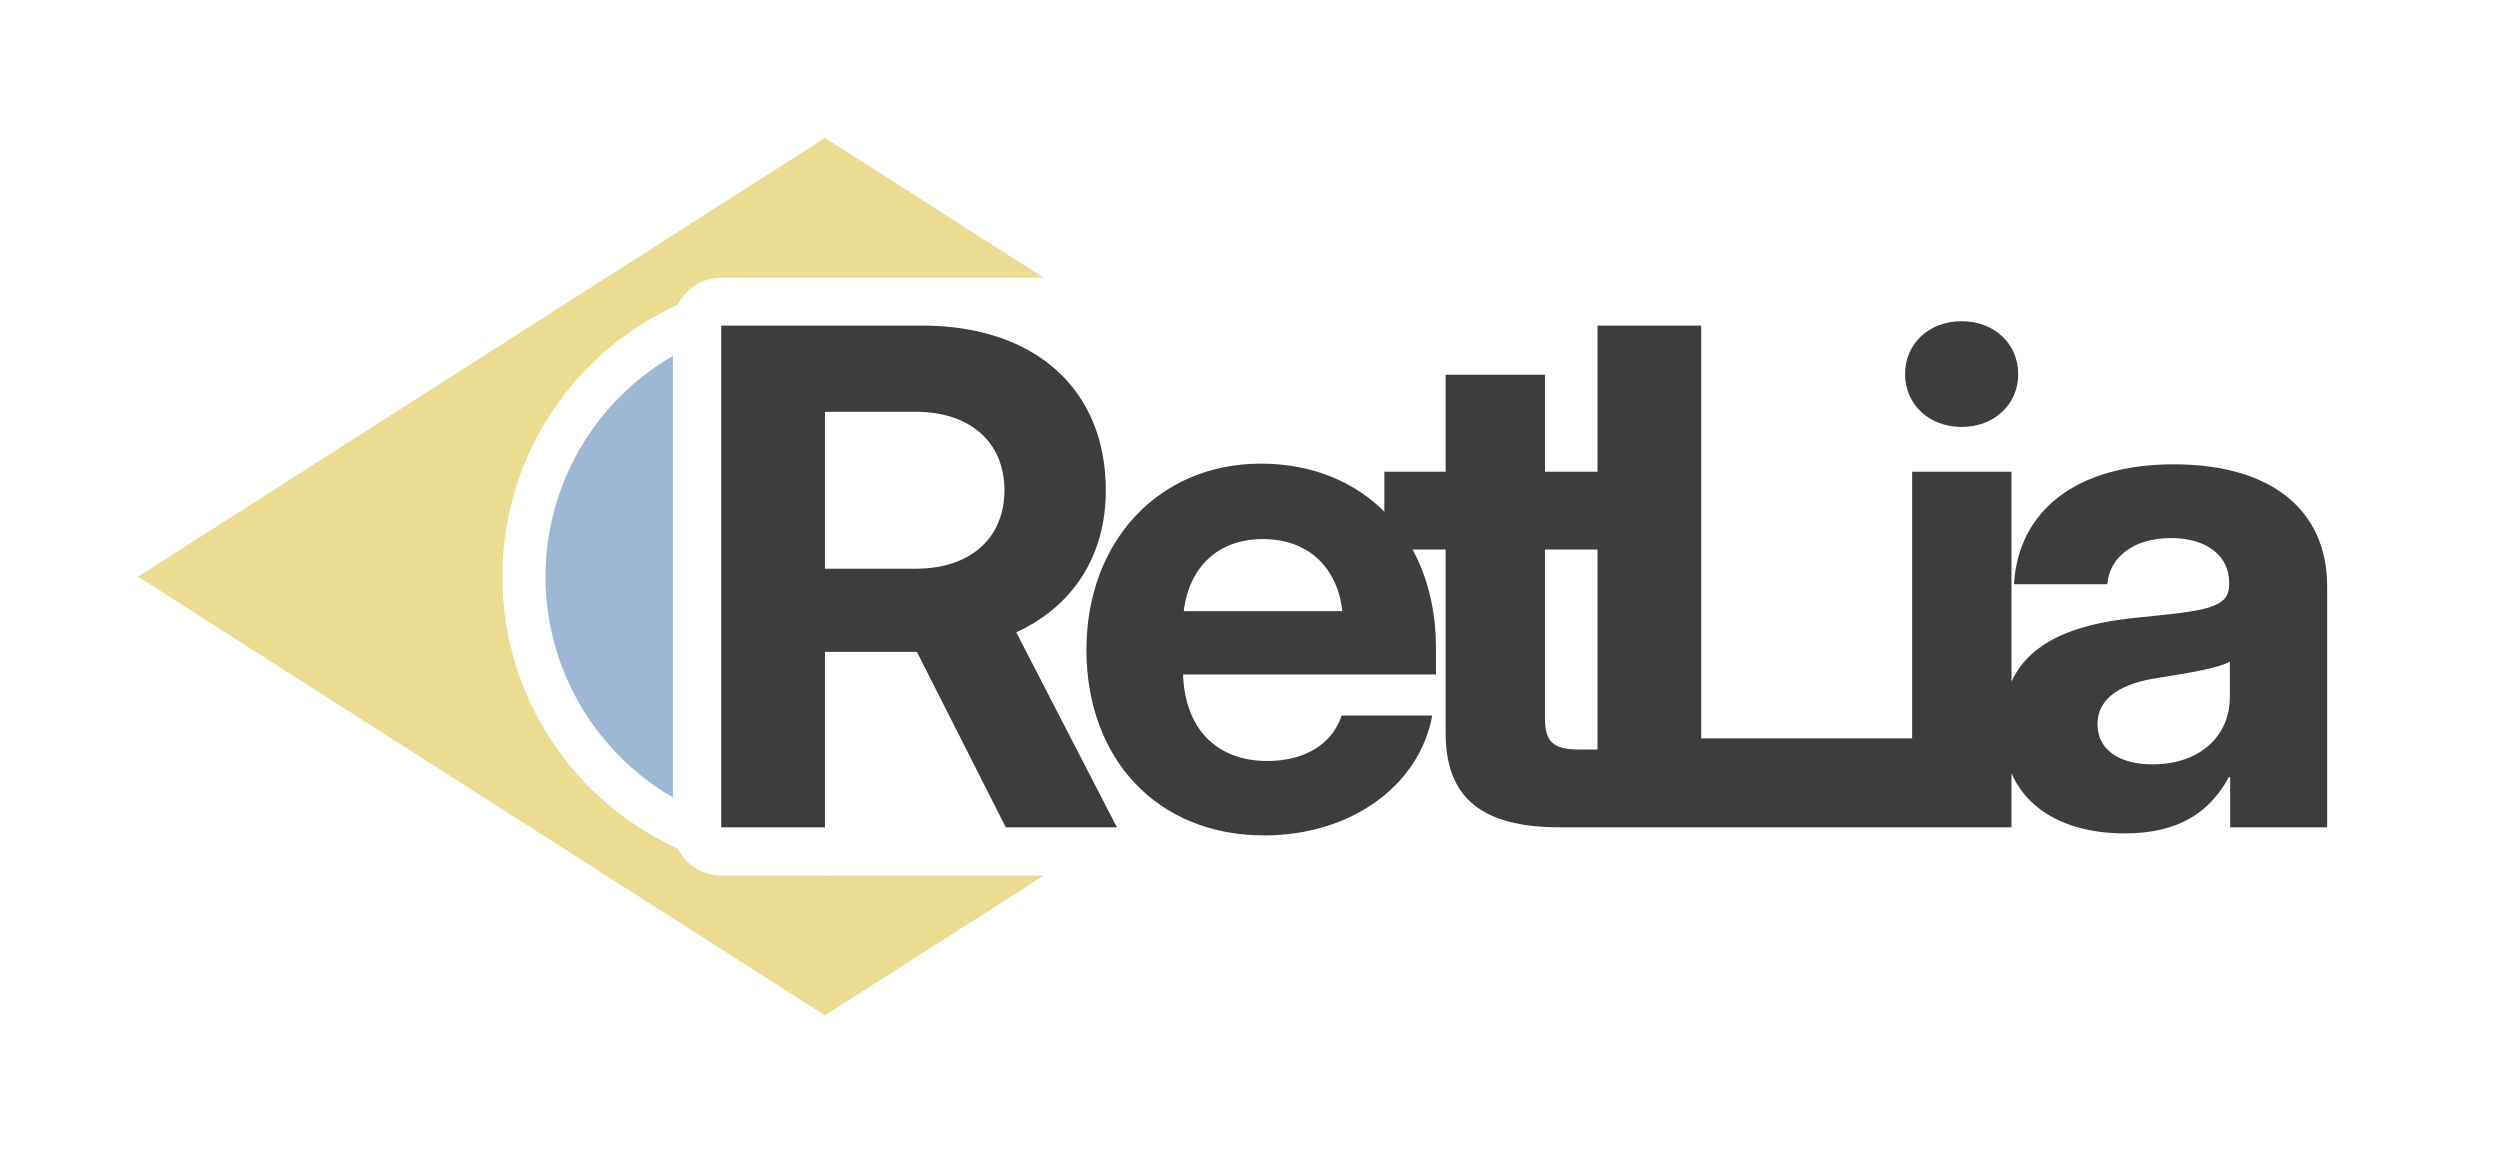
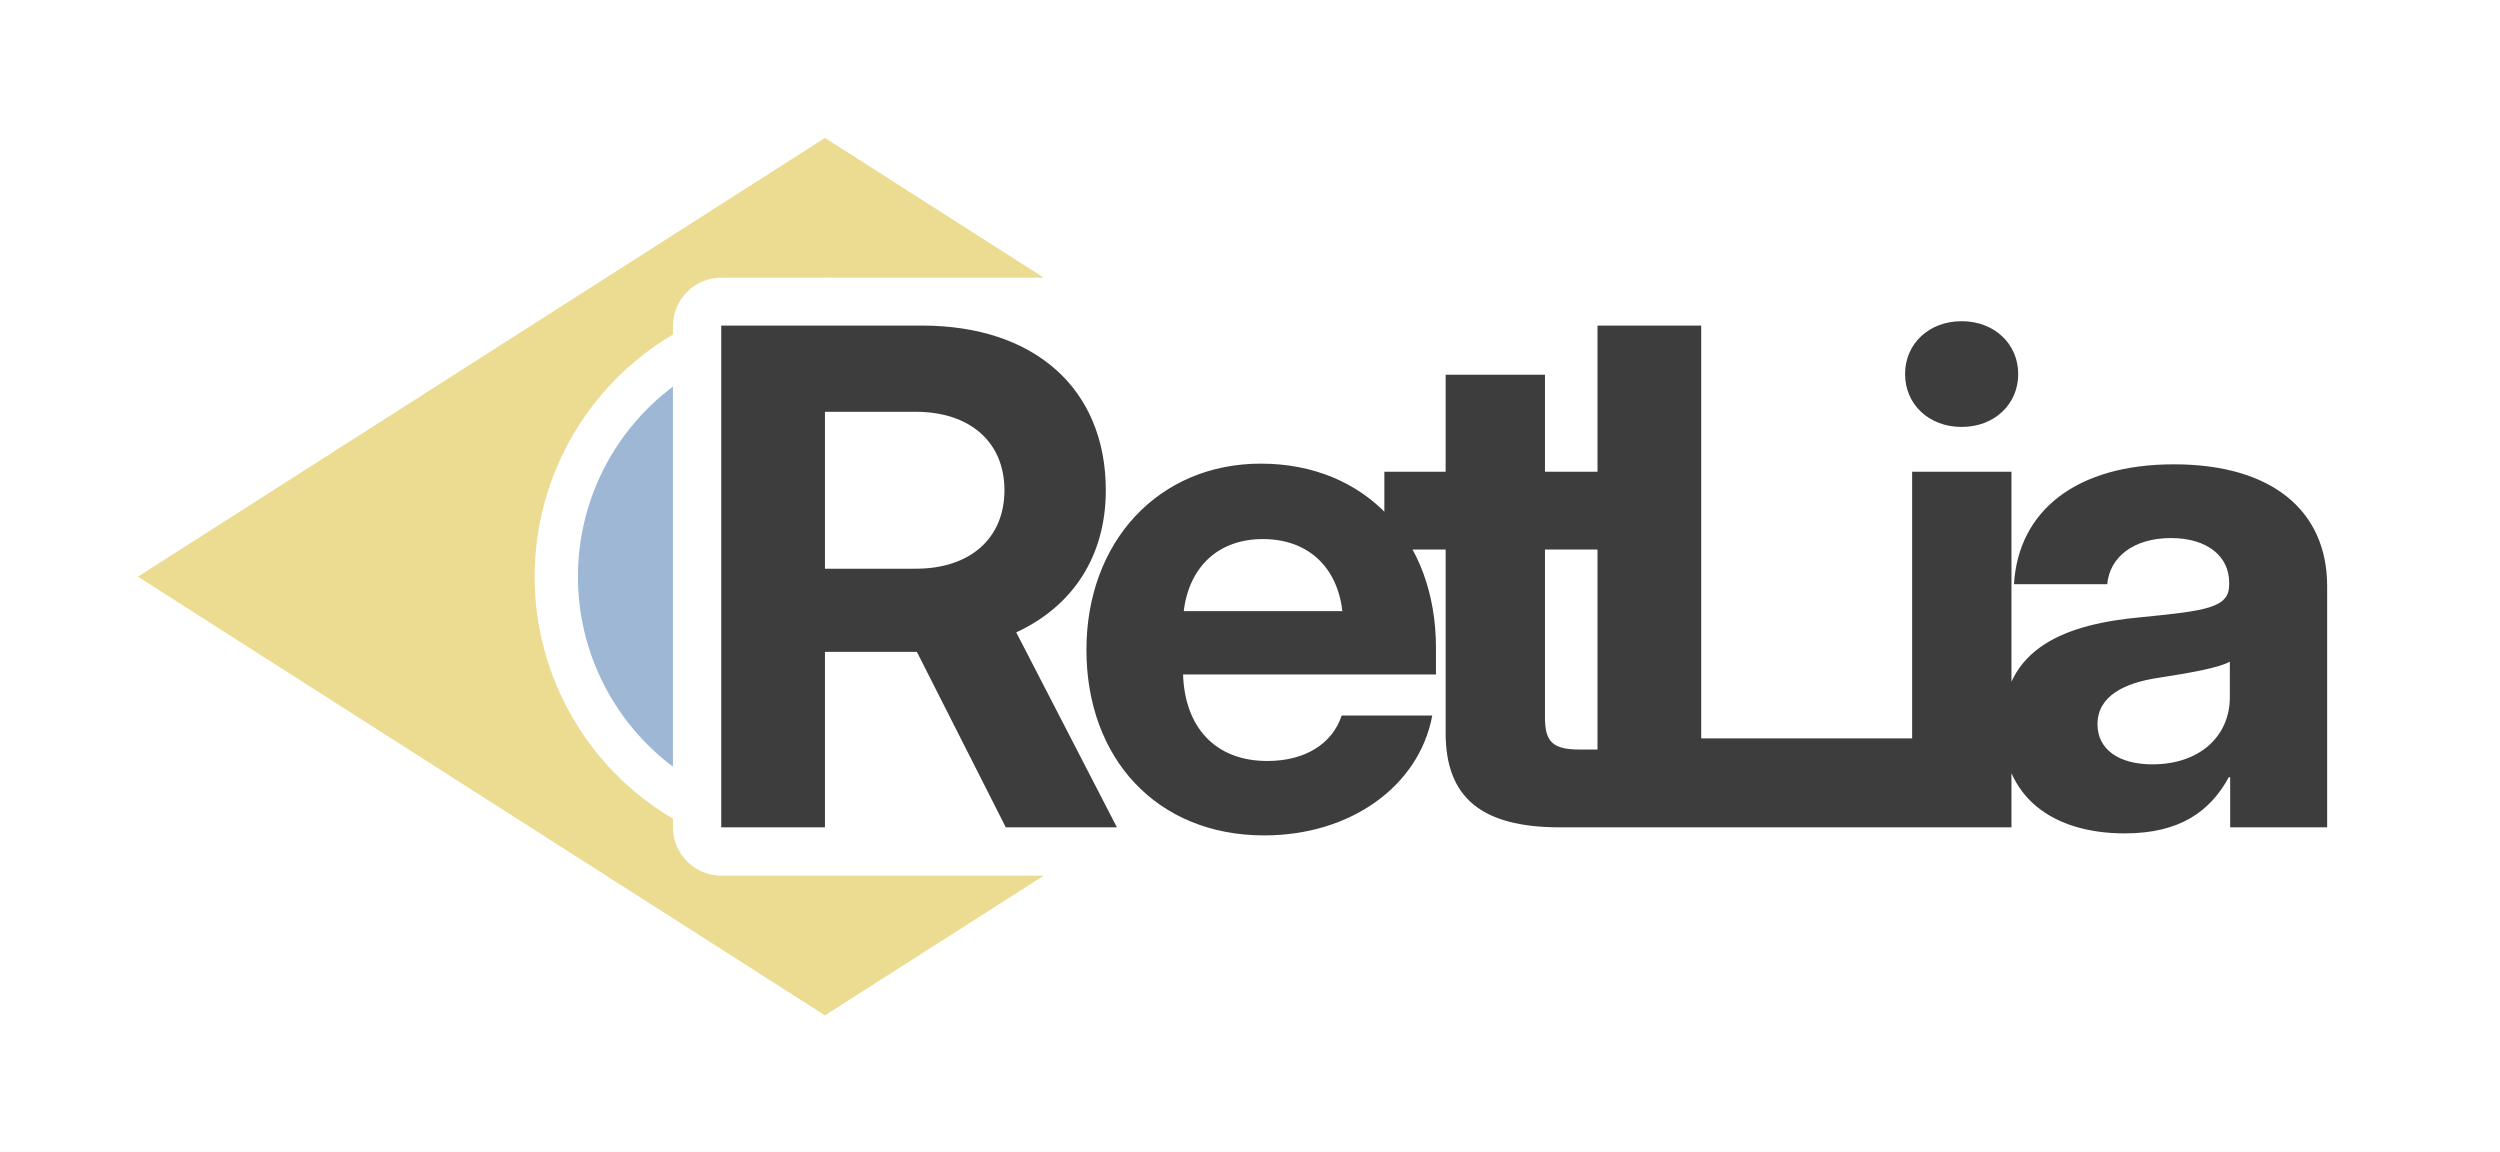
<svg xmlns="http://www.w3.org/2000/svg" width="725" height="334" viewBox="0 0 725 334">
  <rect width="100%" height="100%" fill="#fff" />
-   <path d="M239.24 40.00L302.70 80.53L239.24 80.53L239.24 80.98A86.53 86.53 0 1 0 239.24 253.47L239.24 253.93L302.70 253.93L239.24 294.45L40.00 167.23Z" fill="#EBDC92" />
-   <path d="M195.16 103.20A73.93 73.93 0 0 0 195.16 231.25Z" fill="#9DB7D5" />
+   <path d="M239.24 40.00L302.70 80.53L239.24 80.53L239.24 85.78A81.49 81.49 0 1 0 239.24 248.67L239.24 253.93L302.70 253.93L239.24 294.45L40.00 167.23Z" fill="#EBDC92" />
+   <path d="M195.16 112.11A68.89 68.89 0 0 0 195.16 222.34Z" fill="#9DB7D5" />
  <path d="M239.54 80.53H209.16A14.00 14.00 0 0 0 195.16 94.53V239.93A14.00 14.00 0 0 0 209.16 253.93H239.54Z" fill="#fff" />
  <path d="M209.161 239.925H239.239V189.046H265.606C265.704 189.046 265.802 189.046 265.899 189.046L291.681 239.925H323.907L294.708 183.382C311.016 175.863 320.684 161.409 320.684 142.171C320.684 112.874 300.177 94.417 267.364 94.417H209.161ZM239.239 164.925V119.417H265.509C281.427 119.417 291.29 128.304 291.29 142.171C291.29 156.038 281.427 164.925 265.606 164.925ZM366.626 242.269C391.626 242.269 411.548 228.011 415.356 207.503H389.087C386.45 215.511 378.735 220.687 367.505 220.687C352.368 220.687 343.579 210.823 343.091 195.589H416.431V187.874C416.431 156.429 396.02 134.456 365.649 134.456C336.059 134.456 315.063 157.015 315.063 188.46C315.063 219.808 335.376 242.269 366.626 242.269ZM343.286 177.23C344.849 164.339 353.345 156.331 366.235 156.331C379.224 156.331 387.817 164.339 389.282 177.23ZM469.138 136.8H448.044V108.675H419.235V136.8H401.462V159.359H419.235V212.581C419.235 231.331 429.684 239.925 452.341 239.925H469.138V217.366H458.102C450.29 217.366 448.044 215.12 448.044 208.089V159.359H469.138ZM463.274 239.925H559.466V214.144H493.352V94.417H463.274ZM554.519 239.925H583.327V136.8H554.519ZM568.874 123.812C578.347 123.812 585.281 117.269 585.281 108.48C585.281 99.691 578.347 93.148 568.874 93.148C559.402 93.148 552.468 99.691 552.468 108.48C552.468 117.269 559.402 123.812 568.874 123.812ZM616.183 241.683C632.003 241.683 640.89 235.433 646.359 225.374H646.749V239.925H674.874V170.003C674.874 147.933 658.663 134.652 630.441 134.652C602.12 134.652 585.324 148.128 584.054 169.417H611.105C611.788 161.507 618.82 156.038 629.562 156.038C640.109 156.038 646.456 161.312 646.456 168.929V169.613C646.456 176.253 639.816 177.132 620.968 178.988C599.484 180.941 580.734 187.581 580.734 210.823C580.734 231.429 595.577 241.683 616.183 241.683ZM624.191 221.663C614.523 221.663 608.273 217.366 608.273 210.042C608.273 201.839 616.085 198.03 625.949 196.566C635.226 195.101 643.331 193.734 646.652 191.878V202.23C646.652 213.363 638.058 221.663 624.191 221.663Z" fill="#3D3D3D" />
</svg>
